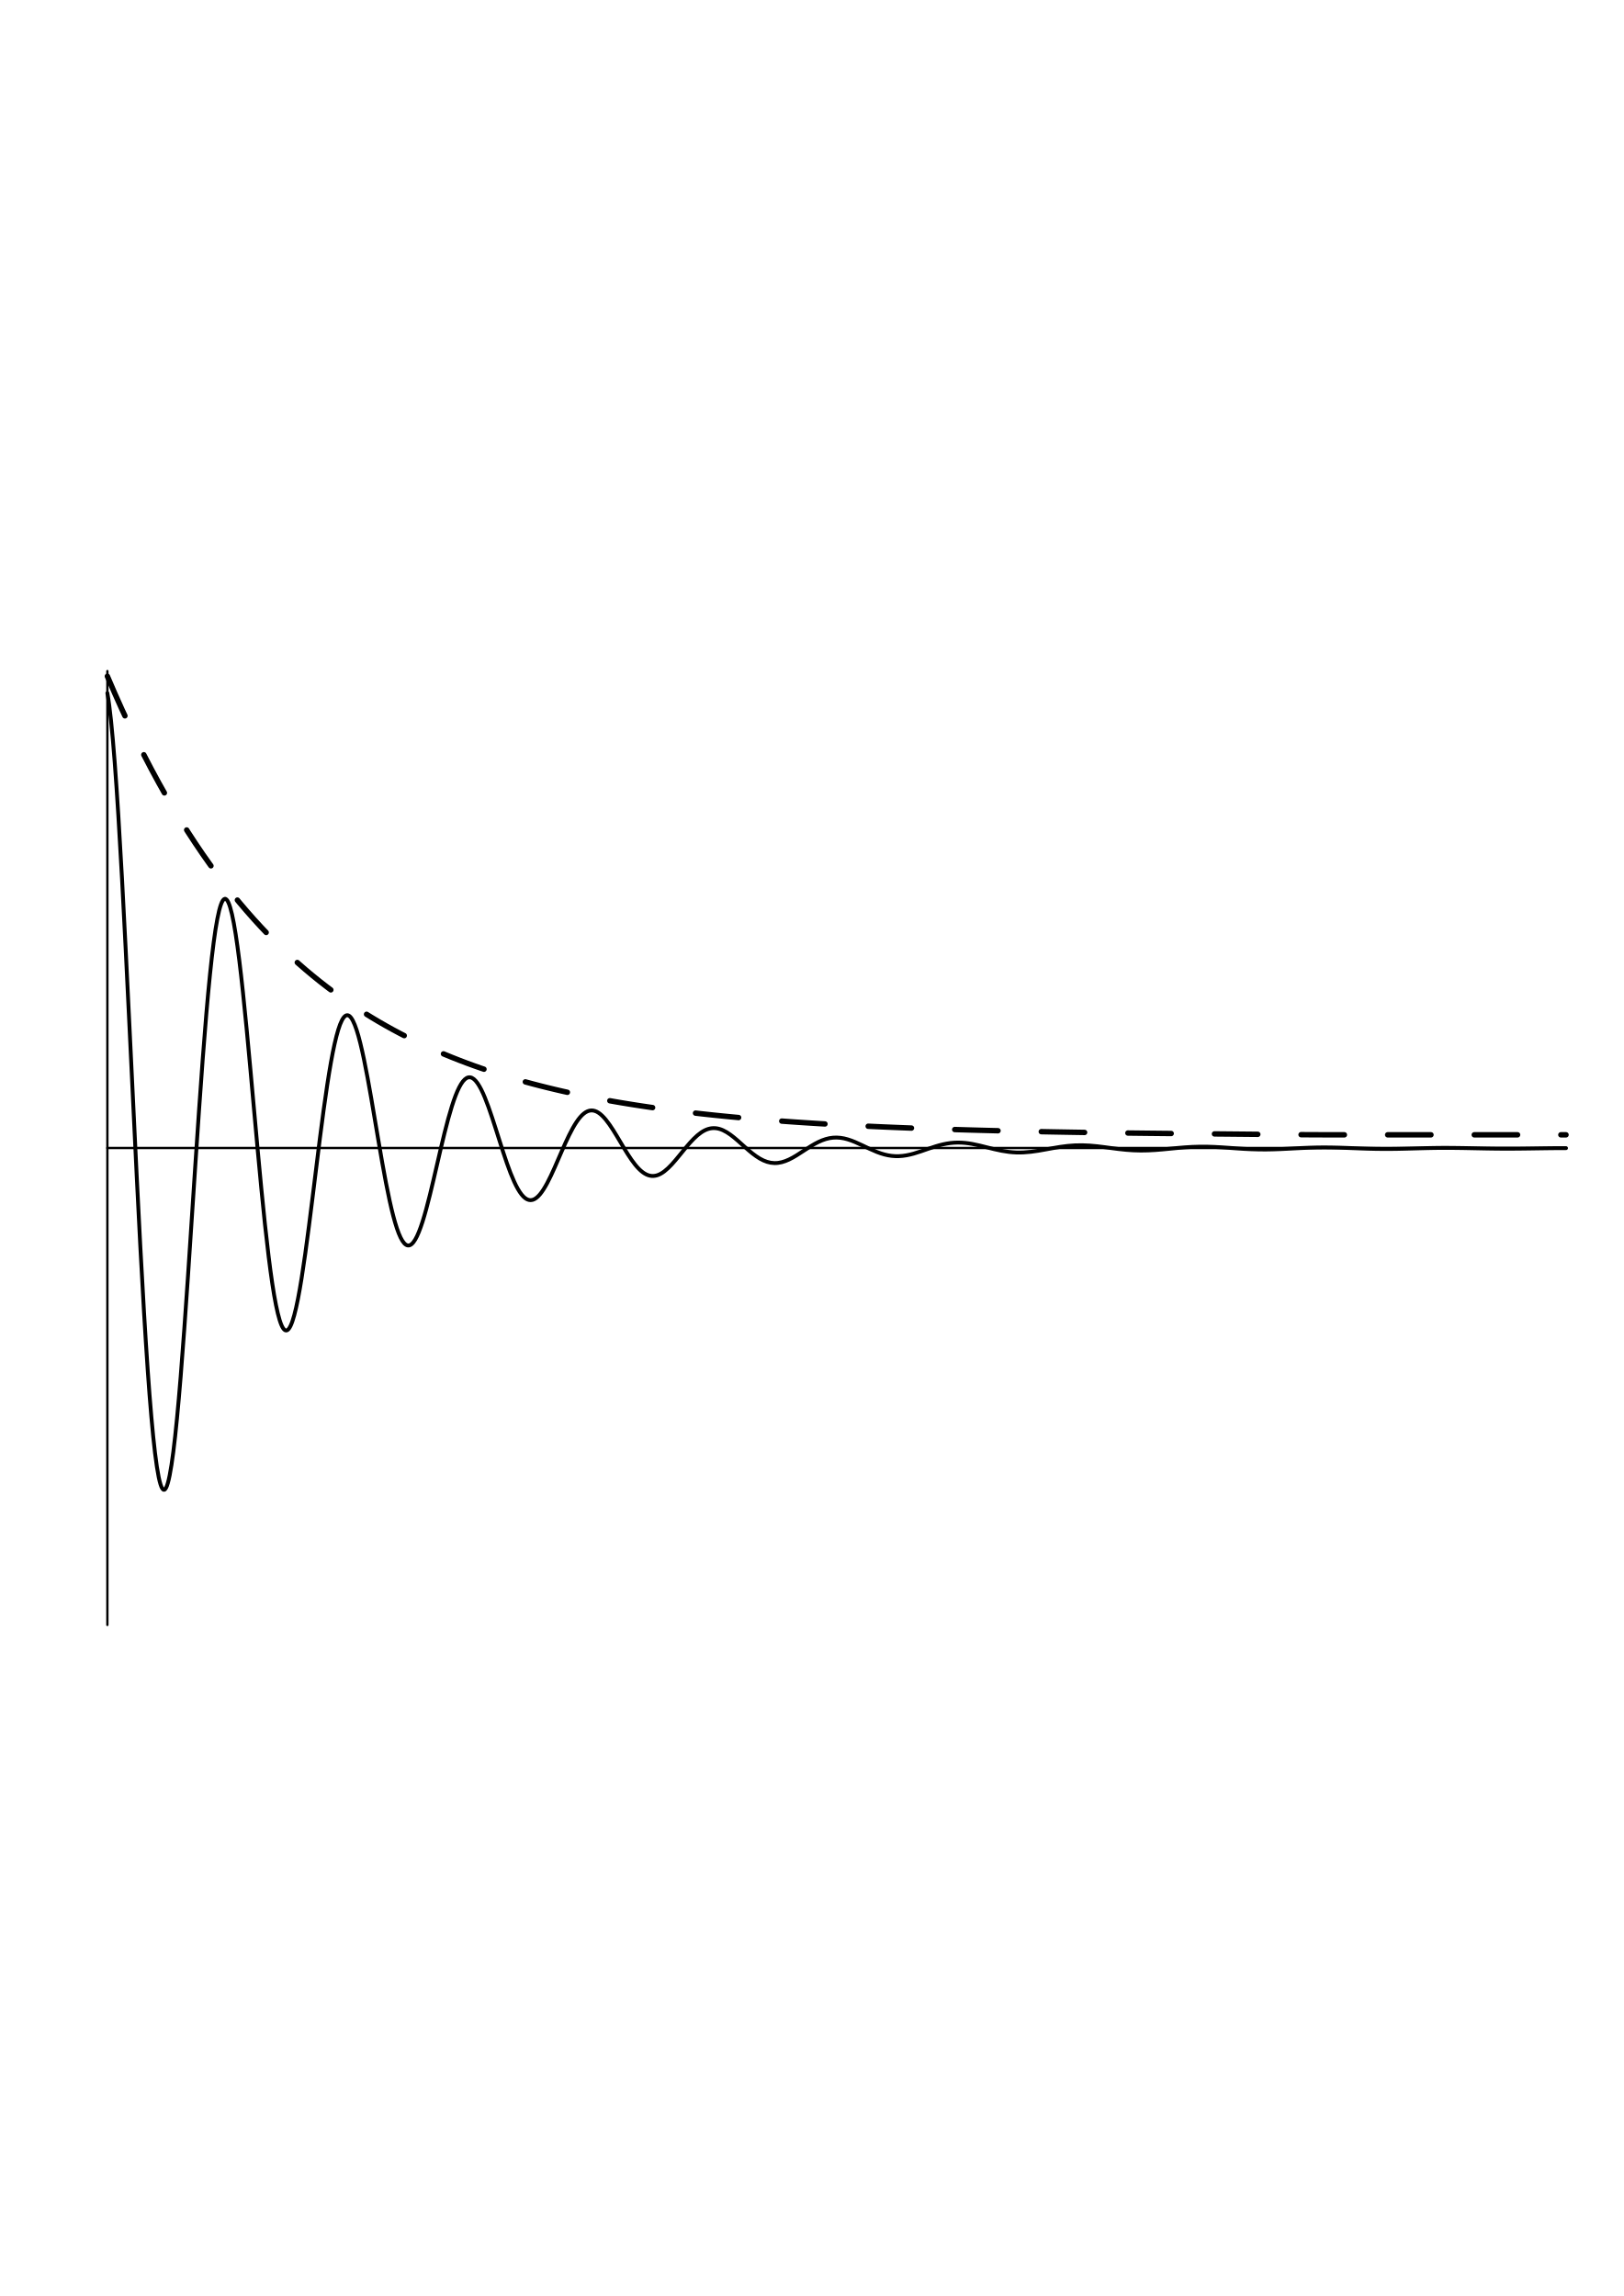
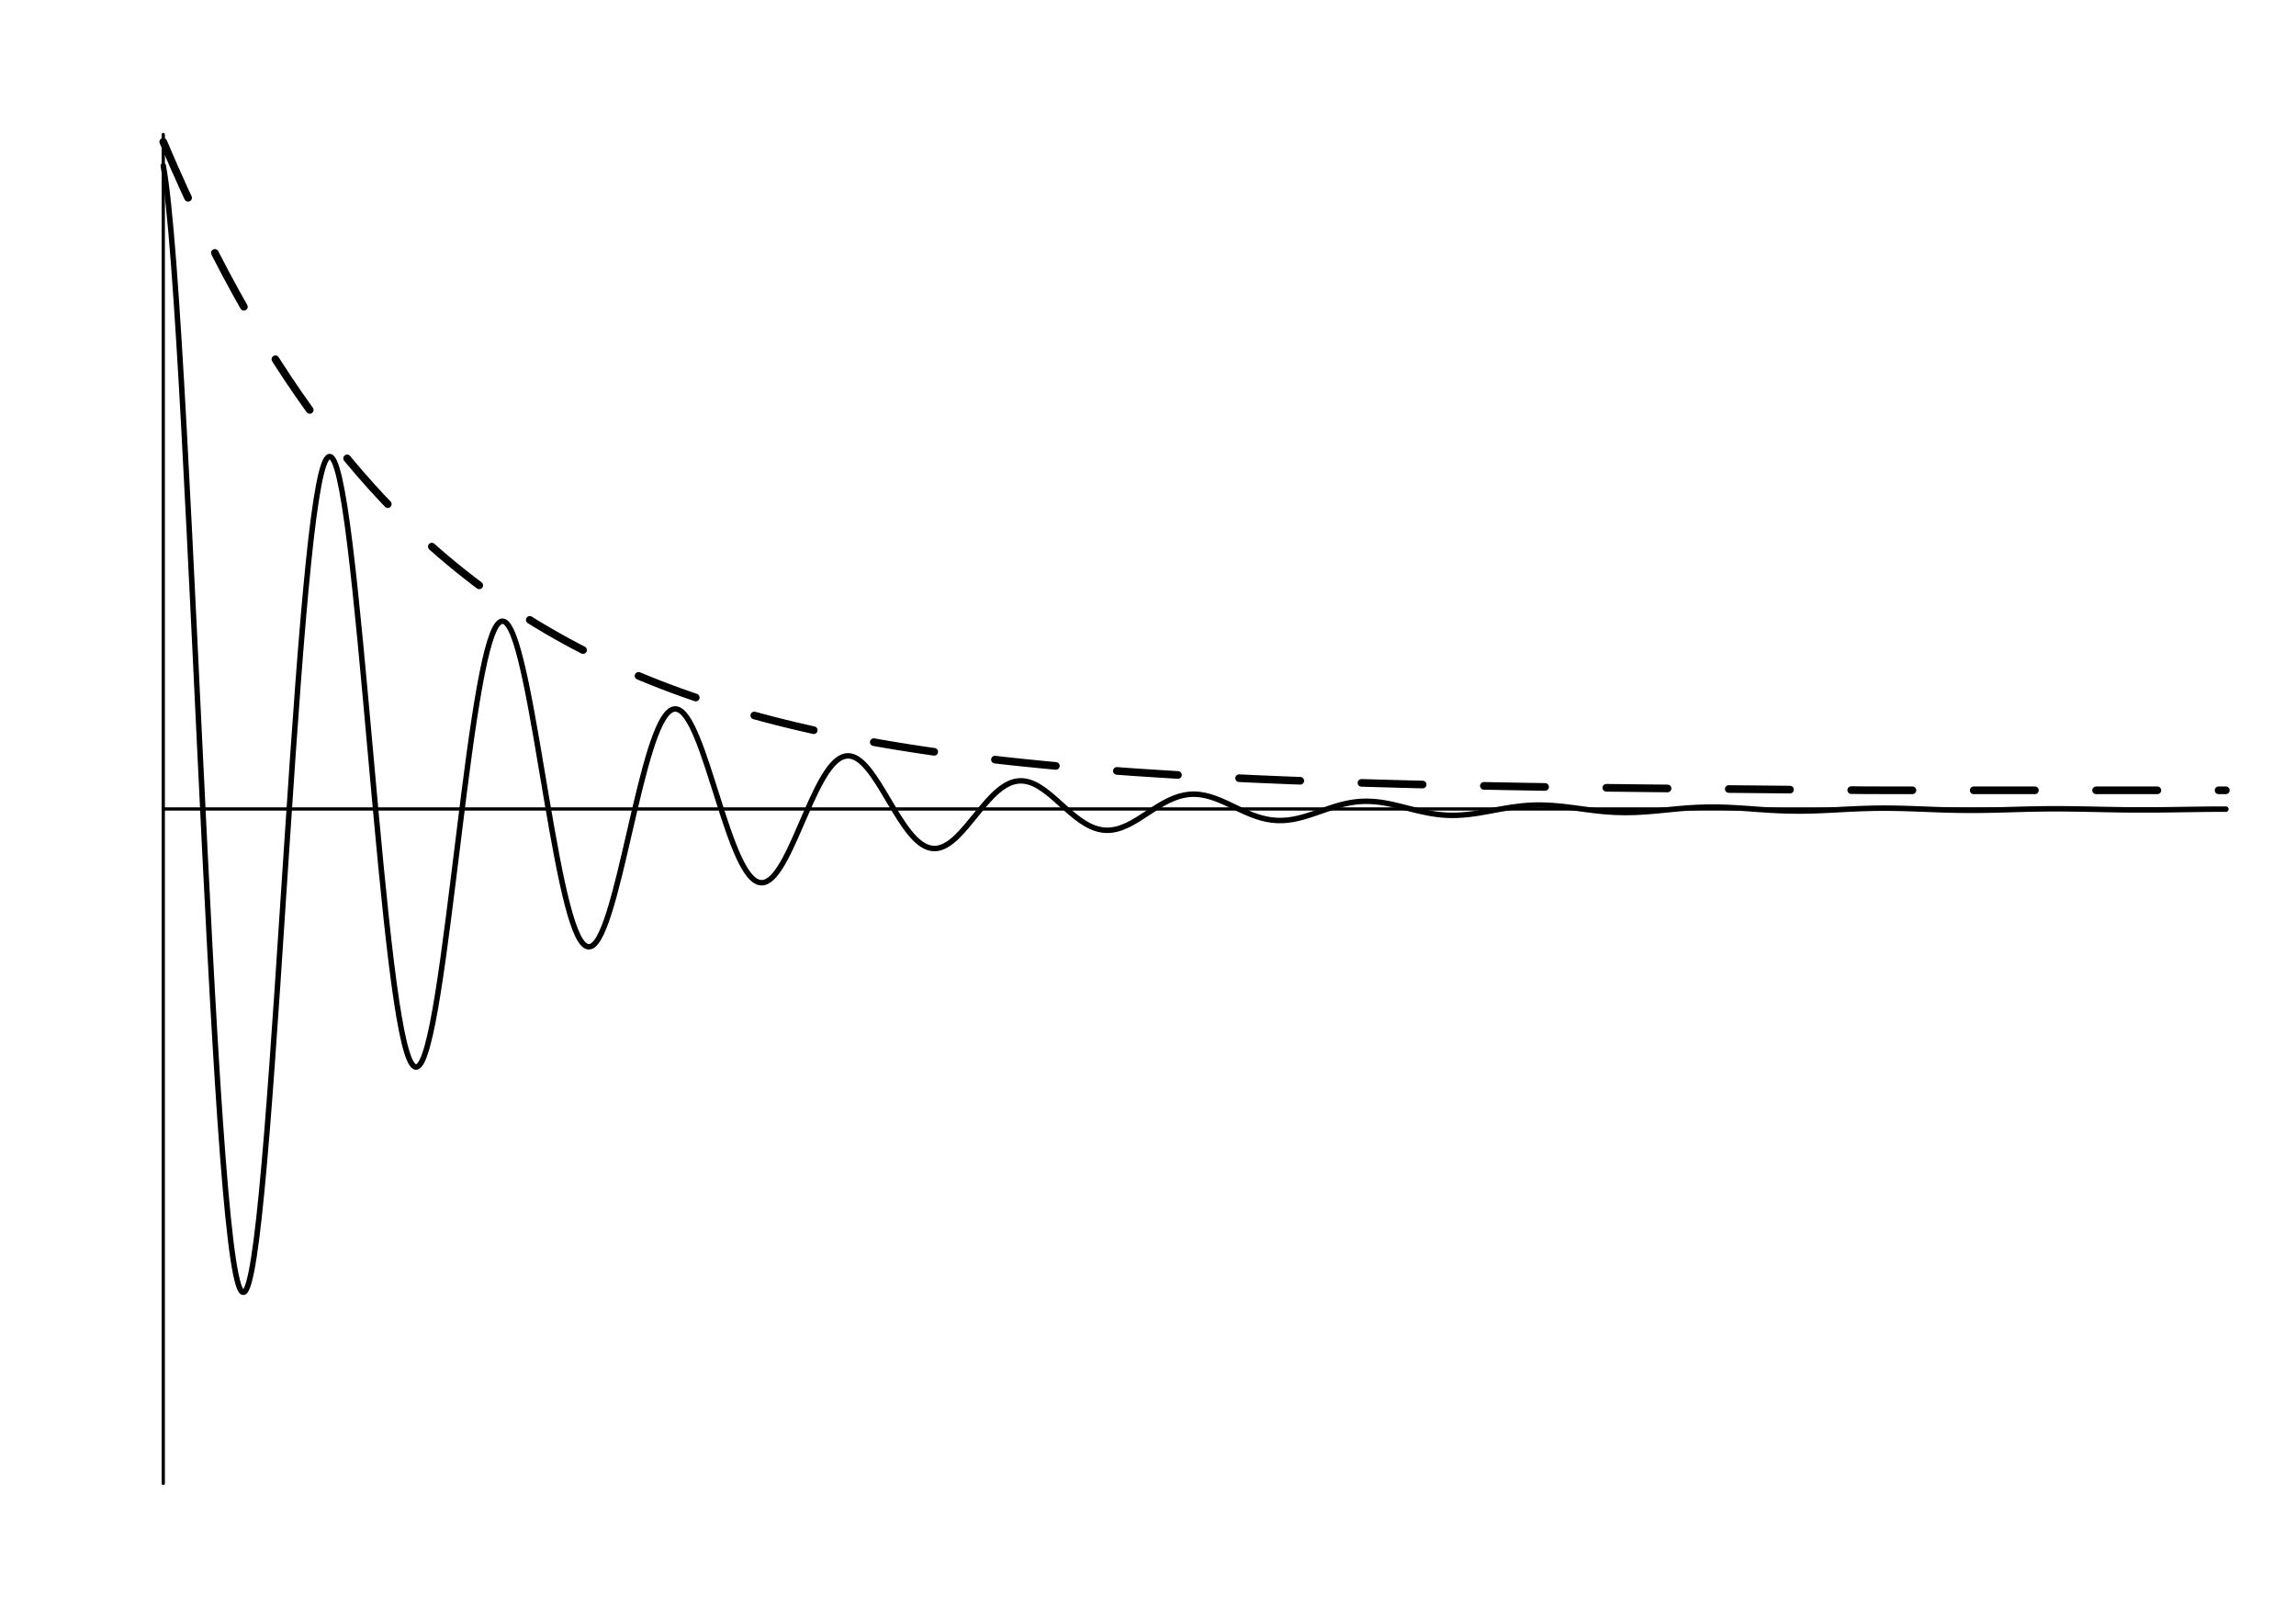
- <svg xmlns="http://www.w3.org/2000/svg" width="210mm" height="297mm" viewBox="0 0 210 297" version="1.1" id="svg7900">
+ <svg xmlns="http://www.w3.org/2000/svg" width="210mm" height="148mm" viewBox="0 0 210 148" version="1.1" id="svg7900">
  <defs id="defs7897" />
  <g id="layer1">
-     <path id="path52563" title="t 1.5*exp(-t)*cos(10*t)" d="m 13.887,89.66 c 0.316,1.729 0.632,4.811 0.948,8.943 0.316,4.132 0.632,9.312 0.948,15.112 0.316,5.799 0.632,12.216 0.948,18.769 0.316,6.553 0.632,13.24 0.948,19.598 0.316,6.358 0.632,12.382 0.948,17.691 0.316,5.309 0.632,9.896 0.948,13.506 0.316,3.611 0.632,6.239 0.948,7.782 0.316,1.543 0.632,1.995 0.948,1.41 0.316,-0.585 0.632,-2.212 0.948,-4.691 0.316,-2.479 0.632,-5.812 0.948,-9.709 0.316,-3.897 0.632,-8.357 0.948,-13.037 0.316,-4.68 0.632,-9.577 0.948,-14.343 0.316,-4.767 0.632,-9.399 0.948,-13.596 0.316,-4.196 0.632,-7.952 0.948,-11.046 0.316,-3.095 0.632,-5.523 0.948,-7.174 0.316,-1.65 0.632,-2.517 0.948,-2.603 0.316,-0.086 0.632,0.614 0.948,1.992 0.316,1.378 0.632,3.435 0.948,5.981 0.316,2.546 0.632,5.581 0.948,8.864 0.316,3.282 0.632,6.81 0.948,10.327 0.316,3.517 0.632,7.02 0.948,10.274 0.316,3.254 0.632,6.255 0.948,8.821 0.316,2.566 0.632,4.693 0.948,6.27 0.316,1.578 0.632,2.603 0.948,3.048 0.316,0.446 0.632,0.309 0.948,-0.356 0.316,-0.665 0.632,-1.861 0.948,-3.465 0.316,-1.604 0.632,-3.618 0.948,-5.875 0.316,-2.256 0.632,-4.754 0.948,-7.307 0.316,-2.553 0.632,-5.159 0.948,-7.638 0.316,-2.479 0.632,-4.83 0.948,-6.902 0.316,-2.072 0.632,-3.865 0.948,-5.277 0.316,-1.412 0.632,-2.442 0.948,-3.049 0.316,-0.607 0.632,-0.789 0.948,-0.567 0.316,0.222 0.632,0.851 0.948,1.812 0.316,0.961 0.632,2.256 0.948,3.772 0.316,1.515 0.632,3.251 0.948,5.073 0.316,1.822 0.632,3.73 0.948,5.588 0.316,1.858 0.632,3.665 0.948,5.302 0.316,1.638 0.632,3.104 0.948,4.314 0.316,1.209 0.632,2.16 0.948,2.807 0.316,0.647 0.632,0.99 0.948,1.027 0.316,0.037 0.632,-0.231 0.948,-0.764 0.316,-0.533 0.632,-1.331 0.948,-2.321 0.316,-0.989 0.632,-2.17 0.948,-3.448 0.316,-1.277 0.632,-2.652 0.948,-4.022 0.316,-1.37 0.632,-2.736 0.948,-4.005 0.316,-1.269 0.632,-2.441 0.948,-3.443 0.316,-1.002 0.632,-1.834 0.948,-2.451 0.316,-0.618 0.632,-1.02 0.948,-1.197 0.316,-0.177 0.632,-0.127 0.948,0.13 0.316,0.256 0.632,0.719 0.948,1.342 0.316,0.623 0.632,1.406 0.948,2.284 0.316,0.878 0.632,1.85 0.948,2.845 0.316,0.994 0.632,2.01 0.948,2.977 0.316,0.967 0.632,1.884 0.948,2.693 0.316,0.809 0.632,1.509 0.948,2.062 0.316,0.552 0.632,0.956 0.948,1.195 0.316,0.239 0.632,0.312 0.948,0.228 0.316,-0.085 0.632,-0.327 0.948,-0.7 0.316,-0.373 0.632,-0.876 0.948,-1.465 0.316,-0.589 0.632,-1.265 0.948,-1.974 0.316,-0.71 0.632,-1.453 0.948,-2.177 0.316,-0.724 0.632,-1.429 0.948,-2.068 0.316,-0.639 0.632,-1.212 0.948,-1.684 0.316,-0.473 0.632,-0.845 0.948,-1.098 0.316,-0.254 0.632,-0.389 0.948,-0.405 0.316,-0.016 0.632,0.086 0.948,0.293 0.316,0.206 0.632,0.516 0.948,0.901 0.316,0.384 0.632,0.844 0.948,1.341 0.316,0.497 0.632,1.032 0.948,1.566 0.316,0.534 0.632,1.066 0.948,1.562 0.316,0.495 0.632,0.952 0.948,1.344 0.316,0.391 0.632,0.717 0.948,0.958 0.316,0.242 0.632,0.4 0.948,0.47 0.316,0.07 0.632,0.052 0.948,-0.046 0.316,-0.099 0.632,-0.278 0.948,-0.52 0.316,-0.242 0.632,-0.546 0.948,-0.888 0.316,-0.341 0.632,-0.72 0.948,-1.108 0.316,-0.387 0.632,-0.783 0.948,-1.16 0.316,-0.377 0.632,-0.735 0.948,-1.051 0.316,-0.316 0.632,-0.589 0.948,-0.805 0.316,-0.216 0.632,-0.374 0.948,-0.468 0.316,-0.094 0.632,-0.123 0.948,-0.091 0.316,0.032 0.632,0.126 0.948,0.27 0.316,0.144 0.632,0.34 0.948,0.569 0.316,0.229 0.632,0.492 0.948,0.768 0.316,0.276 0.632,0.566 0.948,0.848 0.316,0.282 0.632,0.557 0.948,0.807 0.316,0.249 0.632,0.473 0.948,0.658 0.316,0.185 0.632,0.33 0.948,0.43 0.316,0.1 0.632,0.153 0.948,0.16 0.316,0.009 0.632,-0.033 0.948,-0.112 0.316,-0.08 0.632,-0.2 0.948,-0.349 0.316,-0.149 0.632,-0.328 0.948,-0.522 0.316,-0.194 0.632,-0.402 0.948,-0.61 0.316,-0.208 0.632,-0.416 0.948,-0.609 0.316,-0.193 0.632,-0.372 0.948,-0.524 0.316,-0.153 0.632,-0.28 0.948,-0.375 0.316,-0.095 0.632,-0.157 0.948,-0.185 0.316,-0.028 0.632,-0.021 0.948,0.017 0.316,0.038 0.632,0.107 0.948,0.201 0.316,0.094 0.632,0.212 0.948,0.345 0.316,0.133 0.632,0.28 0.948,0.431 0.316,0.151 0.632,0.305 0.948,0.452 0.316,0.147 0.632,0.286 0.948,0.41 0.316,0.123 0.632,0.23 0.948,0.315 0.316,0.085 0.632,0.146 0.948,0.183 0.316,0.037 0.632,0.049 0.948,0.036 0.316,-0.012 0.632,-0.048 0.948,-0.104 0.316,-0.056 0.632,-0.132 0.948,-0.221 0.316,-0.089 0.632,-0.191 0.948,-0.299 0.316,-0.108 0.632,-0.22 0.948,-0.33 0.316,-0.11 0.632,-0.217 0.948,-0.315 0.316,-0.097 0.632,-0.185 0.948,-0.257 0.316,-0.073 0.632,-0.129 0.948,-0.168 0.316,-0.039 0.632,-0.06 0.948,-0.063 0.316,0 0.632,0.012 0.948,0.043 0.316,0.031 0.632,0.077 0.948,0.136 0.316,0.058 0.632,0.128 0.948,0.203 0.316,0.075 0.632,0.157 0.948,0.238 0.316,0.081 0.632,0.162 0.948,0.237 0.316,0.075 0.632,0.145 0.948,0.205 0.316,0.06 0.632,0.109 0.948,0.147 0.316,0.037 0.632,0.061 0.948,0.073 0.316,0.011 0.632,0.009 0.948,-0.009 0.316,-0.015 0.632,-0.042 0.948,-0.078 0.316,-0.036 0.632,-0.083 0.948,-0.134 0.316,-0.052 0.632,-0.109 0.948,-0.168 0.316,-0.059 0.632,-0.119 0.948,-0.176 0.316,-0.058 0.632,-0.112 0.948,-0.16 0.316,-0.048 0.632,-0.09 0.948,-0.123 0.316,-0.033 0.632,-0.058 0.948,-0.072 0.316,-0.015 0.632,-0.019 0.948,-0.015 0.316,0.009 0.632,0.019 0.948,0.04 0.316,0.021 0.632,0.051 0.948,0.086 0.316,0.034 0.632,0.074 0.948,0.116 0.316,0.042 0.632,0.086 0.948,0.129 0.316,0.043 0.632,0.085 0.948,0.123 0.316,0.038 0.632,0.072 0.948,0.1 0.316,0.028 0.632,0.05 0.948,0.066 0.316,0.015 0.632,0.023 0.948,0.025 0.316,0 0.632,-0.009 0.948,-0.017 0.316,-0.012 0.632,-0.03 0.948,-0.052 0.316,-0.022 0.632,-0.049 0.948,-0.079 0.316,-0.03 0.632,-0.06 0.948,-0.093 0.316,-0.032 0.632,-0.063 0.948,-0.092 0.316,-0.03 0.632,-0.057 0.948,-0.08 0.316,-0.023 0.632,-0.043 0.948,-0.058 0.316,-0.015 0.632,-0.024 0.948,-0.029 0.316,-0.009 0.632,0 0.948,0 0.316,0.009 0.632,0.016 0.948,0.031 0.316,0.014 0.632,0.032 0.948,0.052 0.316,0.021 0.632,0.043 0.948,0.065 0.316,0.023 0.632,0.046 0.948,0.069 0.316,0.022 0.632,0.044 0.948,0.062 0.316,0.019 0.632,0.035 0.948,0.048 0.316,0.013 0.632,0.022 0.948,0.028 0.316,0.009 0.632,0.009 0.948,0.009 0.316,0 0.632,-0.009 0.948,-0.016 0.316,-0.009 0.632,-0.019 0.948,-0.034 0.316,-0.013 0.632,-0.029 0.948,-0.046 0.316,-0.016 0.632,-0.034 0.948,-0.05 0.316,-0.017 0.632,-0.033 0.948,-0.047 0.316,-0.015 0.632,-0.028 0.948,-0.039 0.316,-0.011 0.632,-0.019 0.948,-0.026 0.316,-0.009 0.632,-0.009 0.948,-0.01 0.316,0 0.632,0 0.948,0.009 0.316,0.009 0.632,0.011 0.948,0.021 0.316,0.009 0.632,0.019 0.948,0.031 0.316,0.011 0.632,0.023 0.948,0.036 0.316,0.012 0.632,0.024 0.948,0.036 0.316,0.011 0.632,0.022 0.948,0.032 0.316,0.009 0.632,0.017 0.948,0.022 0.316,0.009 0.632,0.009 0.948,0.011 0.316,0 0.632,0 0.948,0 0.316,0 0.632,-0.009 0.948,-0.012 0.316,-0.009 0.632,-0.013 0.948,-0.021 0.316,-0.009 0.632,-0.017 0.948,-0.025 0.316,-0.009 0.632,-0.018 0.948,-0.027 0.316,-0.009 0.632,-0.017 0.948,-0.024 0.316,-0.009 0.632,-0.013 0.948,-0.019 0.316,0 0.632,-0.009 0.948,-0.011 0.316,0 0.632,0 0.948,0 0.316,0 0.632,0 0.948,0.009 0.316,0 0.632,0.009 0.948,0.013 0.316,0.009 0.632,0.011 0.948,0.018 0.316,0.009 0.632,0.013 0.948,0.019 0.316,0.009 0.632,0.013 0.948,0.019 0.316,0.009 0.632,0.011 0.948,0.015 0.316,0 0.632,0.009 0.948,0.01 0.316,0 0.632,0 0.948,0 0.316,1.9e-4 0.632,0 0.948,0 0.316,0 0.632,-0.009 0.948,-0.009 0.316,0 0.632,-0.009 0.948,-0.012 0.316,-0.009 0.632,-0.009 0.948,-0.014 0.316,0 0.632,-0.009 0.948,-0.014 0.316,-0.009 0.632,-0.009 0.948,-0.012 0.316,0 0.632,-0.009 0.948,-0.009 0.316,0 0.632,0 0.948,0" style="fill:none;fill-opacity:1;fill-rule:evenodd;stroke:#000000;stroke-width:0.5;stroke-linecap:round;stroke-linejoin:round;stroke-miterlimit:4;stroke-dasharray:none;stroke-dashoffset:0;stroke-opacity:1;paint-order:normal" />
-     <path id="path53083" title="t 1.5*exp(-t)" d="m 13.887,87.477 c 0.316,0.746 0.632,1.478 0.948,2.197 0.316,0.719 0.632,1.424 0.948,2.116 0.316,0.692 0.632,1.371 0.948,2.037 0.316,0.666 0.632,1.32 0.948,1.962 0.316,0.642 0.632,1.271 0.948,1.889 0.316,0.618 0.632,1.224 0.948,1.82 0.316,0.595 0.632,1.179 0.948,1.752 0.316,0.573 0.632,1.135 0.948,1.687 0.316,0.552 0.632,1.094 0.948,1.625 0.316,0.532 0.632,1.053 0.948,1.565 0.316,0.512 0.632,1.014 0.948,1.507 0.316,0.493 0.632,0.977 0.948,1.451 0.316,0.475 0.632,0.941 0.948,1.398 0.316,0.457 0.632,0.906 0.948,1.346 0.316,0.44 0.632,0.872 0.948,1.296 0.316,0.424 0.632,0.84 0.948,1.248 0.316,0.408 0.632,0.809 0.948,1.202 0.316,0.393 0.632,0.779 0.948,1.158 0.316,0.379 0.632,0.75 0.948,1.115 0.316,0.365 0.632,0.722 0.948,1.074 0.316,0.351 0.632,0.696 0.948,1.034 0.316,0.338 0.632,0.67 0.948,0.996 0.316,0.326 0.632,0.645 0.948,0.959 0.316,0.314 0.632,0.621 0.948,0.923 0.316,0.302 0.632,0.598 0.948,0.889 0.316,0.291 0.632,0.576 0.948,0.856 0.316,0.28 0.632,0.555 0.948,0.825 0.316,0.27 0.632,0.534 0.948,0.794 0.316,0.26 0.632,0.515 0.948,0.765 0.316,0.25 0.632,0.496 0.948,0.736 0.316,0.241 0.632,0.477 0.948,0.709 0.316,0.232 0.632,0.46 0.948,0.683 0.316,0.224 0.632,0.443 0.948,0.658 0.316,0.215 0.632,0.426 0.948,0.633 0.316,0.207 0.632,0.41 0.948,0.61 0.316,0.199 0.632,0.395 0.948,0.587 0.316,0.192 0.632,0.381 0.948,0.566 0.316,0.185 0.632,0.367 0.948,0.545 0.316,0.178 0.632,0.353 0.948,0.525 0.316,0.172 0.632,0.34 0.948,0.505 0.316,0.165 0.632,0.327 0.948,0.487 0.316,0.159 0.632,0.315 0.948,0.468 0.316,0.153 0.632,0.304 0.948,0.451 0.316,0.148 0.632,0.292 0.948,0.435 0.316,0.142 0.632,0.282 0.948,0.418 0.316,0.137 0.632,0.271 0.948,0.403 0.316,0.132 0.632,0.261 0.948,0.388 0.316,0.127 0.632,0.251 0.948,0.374 0.316,0.122 0.632,0.242 0.948,0.36 0.316,0.118 0.632,0.233 0.948,0.347 0.316,0.113 0.632,0.225 0.948,0.334 0.316,0.109 0.632,0.216 0.948,0.321 0.316,0.105 0.632,0.208 0.948,0.309 0.316,0.101 0.632,0.201 0.948,0.298 0.316,0.097 0.632,0.193 0.948,0.287 0.316,0.094 0.632,0.186 0.948,0.276 0.316,0.09 0.632,0.179 0.948,0.266 0.316,0.087 0.632,0.173 0.948,0.256 0.316,0.084 0.632,0.166 0.948,0.247 0.316,0.081 0.632,0.16 0.948,0.238 0.316,0.078 0.632,0.154 0.948,0.229 0.316,0.074 0.632,0.148 0.948,0.221 0.316,0.072 0.632,0.143 0.948,0.212 0.316,0.07 0.632,0.138 0.948,0.205 0.316,0.067 0.632,0.132 0.948,0.197 0.316,0.064 0.632,0.128 0.948,0.19 0.316,0.062 0.632,0.123 0.948,0.183 0.316,0.059 0.632,0.118 0.948,0.176 0.316,0.058 0.632,0.114 0.948,0.169 0.316,0.056 0.632,0.11 0.948,0.163 0.316,0.053 0.632,0.106 0.948,0.157 0.316,0.051 0.632,0.102 0.948,0.151 0.316,0.049 0.632,0.098 0.948,0.146 0.316,0.048 0.632,0.094 0.948,0.14 0.316,0.046 0.632,0.091 0.948,0.135 0.316,0.045 0.632,0.087 0.948,0.13 0.316,0.043 0.632,0.085 0.948,0.125 0.316,0.041 0.632,0.081 0.948,0.121 0.316,0.039 0.632,0.078 0.948,0.116 0.316,0.038 0.632,0.075 0.948,0.112 0.316,0.036 0.632,0.073 0.948,0.108 0.316,0.035 0.632,0.07 0.948,0.104 0.316,0.034 0.632,0.067 0.948,0.1 0.316,0.033 0.632,0.065 0.948,0.096 0.316,0.032 0.632,0.062 0.948,0.093 0.316,0.031 0.632,0.06 0.948,0.089 0.316,0.029 0.632,0.058 0.948,0.086 0.316,0.028 0.632,0.056 0.948,0.083 0.316,0.027 0.632,0.054 0.948,0.08 0.316,0.026 0.632,0.052 0.948,0.076 0.316,0.025 0.632,0.049 0.948,0.073 0.316,0.024 0.632,0.048 0.948,0.071 0.316,0.023 0.632,0.046 0.948,0.069 0.316,0.022 0.632,0.045 0.948,0.066 0.316,0.021 0.632,0.043 0.948,0.063 0.316,0.021 0.632,0.041 0.948,0.061 0.316,0.019 0.632,0.04 0.948,0.059 0.316,0.019 0.632,0.038 0.948,0.057 0.316,0.019 0.632,0.036 0.948,0.055 0.316,0.018 0.632,0.035 0.948,0.053 0.316,0.017 0.632,0.034 0.948,0.05 0.316,0.017 0.632,0.033 0.948,0.049 0.316,0.016 0.632,0.032 0.948,0.047 0.316,0.015 0.632,0.031 0.948,0.046 0.316,0.015 0.632,0.029 0.948,0.044 0.316,0.014 0.632,0.028 0.948,0.042 0.316,0.014 0.632,0.027 0.948,0.04 0.316,0.013 0.632,0.026 0.948,0.039 0.316,0.013 0.632,0.025 0.948,0.037 0.316,0.012 0.632,0.024 0.948,0.036 0.316,0.012 0.632,0.023 0.948,0.034 0.316,0.011 0.632,0.022 0.948,0.034 0.316,0.011 0.632,0.021 0.948,0.033 0.316,0.01 0.632,0.021 0.948,0.031 0.316,0.01 0.632,0.021 0.948,0.03 0.316,0.01 0.632,0.019 0.948,0.029 0.316,0.009 0.632,0.019 0.948,0.028 0.316,0.009 0.632,0.018 0.948,0.027 0.316,0.009 0.632,0.018 0.948,0.026 0.316,0.009 0.632,0.017 0.948,0.025 0.316,0.009 0.632,0.016 0.948,0.024 0.316,0.009 0.632,0.016 0.948,0.023 0.316,0.009 0.632,0.015 0.948,0.022 0.316,0.009 0.632,0.014 0.948,0.021 0.316,0.009 0.632,0.014 0.948,0.021 0.316,0.009 0.632,0.013 0.948,0.019 0.316,0.009 0.632,0.013 0.948,0.019 0.316,0.009 0.632,0.012 0.948,0.019 0.316,0.009 0.632,0.012 0.948,0.018 0.316,0.009 0.632,0.011 0.948,0.017 0.316,0.009 0.632,0.011 0.948,0.017 0.316,0.009 0.632,0.01 0.948,0.016 0.316,0.009 0.632,0.01 0.948,0.015 0.316,0 0.632,0.01 0.948,0.015 0.316,0.009 0.632,0.009 0.948,0.014 0.316,0 0.632,0.009 0.948,0.013 0.316,0 0.632,0.009 0.948,0.013 0.316,0.009 0.632,0.009 0.948,0.013 0.316,0 0.632,0.009 0.948,0.012 0.316,0 0.632,0.009 0.948,0.011 0.316,0 0.632,0.009 0.948,0.011 0.316,0 0.632,0.009 0.948,0.011 0.316,0 0.632,0.009 0.948,0.01 0.316,0 0.632,0.009 0.948,0.01 0.316,0 0.632,0.009 0.948,0.009 0.316,0 0.632,0.009 0.948,0.009 0.316,0 0.632,0.009 0.948,0.009 0.316,0 0.632,0.009 0.948,0.009 0.316,0 0.632,0.009 0.948,0.009 0.316,0 0.632,0.009 0.948,0.009 0.316,0 0.632,0.009 0.948,0.009 0.316,0 0.632,0 0.948,0.009 0.316,0 0.632,0 0.948,0.009 0.316,0 0.632,0 0.948,0.009 0.316,0 0.632,0.009 0.948,0.009 0.316,0 0.632,0.009 0.948,0.009 0.316,0 0.632,0 0.948,0.009 0.316,0 0.632,0 0.948,0.009 0.316,0 0.632,0 0.948,0.009 0.316,0 0.632,0 0.948,0.009 0.316,0 0.632,0 0.948,0.009 0.316,0 0.632,0 0.948,0.009 0.316,0 0.632,0 0.948,0 0.316,0 0.632,0 0.948,0.009 0.316,0 0.632,0 0.948,0 0.316,0 0.632,0 0.948,0.009 0.316,0 0.632,0 0.948,0 0.316,0 0.632,0 0.948,0 0.316,0 0.632,0 0.948,0 0.316,0 0.632,0 0.948,0 0.316,0 0.632,0 0.948,0 0.316,0 0.632,0 0.948,0 0.316,0 0.632,0 0.948,0 0.316,0 0.632,0 0.948,0 0.316,0 0.632,0 0.948,0 0.316,0 0.632,0 0.948,0 0.316,0 0.632,0 0.948,0 0.316,0 0.632,0 0.948,0 0.316,0 0.632,0 0.948,0 0.316,0 0.632,0 0.948,0 0.316,0 0.632,0 0.948,0 0.316,0 0.632,0 0.948,0 0.316,0 0.632,0 0.948,0 0.316,0 0.632,0 0.948,0 0.316,0 0.632,0 0.948,0 0.316,0 0.632,0 0.948,0 0.316,0 0.632,0 0.948,0 0.316,0 0.632,0 0.948,0 0.316,0 0.632,0 0.948,0 0.316,0 0.632,0 0.948,0 0.316,0 0.632,0 0.948,0 0.316,0 0.632,0 0.948,0 0.316,0 0.632,0 0.948,0 0.316,0 0.632,0 0.948,0 0.316,0 0.632,0 0.948,0 0.316,0 0.632,0 0.948,0 0.316,0 0.632,0 0.948,0 0.316,0 0.632,0 0.948,0 0.316,0 0.632,0 0.948,0" style="fill:none;fill-opacity:1;fill-rule:evenodd;stroke:#000000;stroke-width:0.7;stroke-linecap:round;stroke-linejoin:round;stroke-miterlimit:4;stroke-dasharray:5.6, 5.6;stroke-dashoffset:0;stroke-opacity:1;paint-order:normal" />
-     <path style="fill:none;stroke:#000000;stroke-width:0.3;stroke-linecap:round;stroke-linejoin:round;stroke-miterlimit:4;stroke-dasharray:none;stroke-opacity:1" d="M 13.883,148.5 H 202.506" id="path53094" />
-     <path id="path53096" d="M 13.887,86.807 V 210.193" style="fill:none;stroke:#000000;stroke-width:0.3;stroke-linecap:round;stroke-linejoin:round;stroke-miterlimit:4;stroke-dasharray:none;stroke-opacity:1" />
-     <flowRoot xml:space="preserve" id="flowRoot2769-7-2" style="font-style:normal;font-variant:normal;font-weight:normal;font-stretch:normal;font-size:26.667px;line-height:1.25;font-family:'Math Symbols';-inkscape-font-specification:'Math Symbols';letter-spacing:0px;word-spacing:0px;fill:#000000;fill-opacity:1;stroke:none" transform="matrix(0.2645833,0,0,0.2645833,-37.65218,4.13121)">
+     <path id="path52563" title="t 1.5*exp(-t)*cos(10*t)" d="m 14.933,15.16 c 0.316,1.729 0.632,4.811 0.948,8.943 0.316,4.132 0.632,9.312 0.948,15.112 0.316,5.799 0.632,12.216 0.948,18.769 0.316,6.553 0.632,13.24 0.948,19.598 0.316,6.358 0.632,12.382 0.948,17.691 0.316,5.309 0.632,9.896 0.948,13.506 0.316,3.611 0.632,6.239 0.948,7.782 0.316,1.543 0.632,1.995 0.948,1.41 0.316,-0.585 0.632,-2.212 0.948,-4.691 0.316,-2.479 0.632,-5.812 0.948,-9.709 0.316,-3.897 0.632,-8.357 0.948,-13.037 0.316,-4.68 0.632,-9.577 0.948,-14.343 0.316,-4.767 0.632,-9.399 0.948,-13.596 0.316,-4.196 0.632,-7.952 0.948,-11.046 0.316,-3.095 0.632,-5.523 0.948,-7.174 0.316,-1.65 0.632,-2.517 0.948,-2.603 0.316,-0.086 0.632,0.614 0.948,1.992 0.316,1.378 0.632,3.435 0.948,5.981 0.316,2.546 0.632,5.581 0.948,8.864 0.316,3.282 0.632,6.81 0.948,10.327 0.316,3.517 0.632,7.02 0.948,10.274 0.316,3.254 0.632,6.255 0.948,8.821 0.316,2.566 0.632,4.693 0.948,6.27 0.316,1.578 0.632,2.603 0.948,3.048 0.316,0.446 0.632,0.309 0.948,-0.356 0.316,-0.665 0.632,-1.861 0.948,-3.465 0.316,-1.604 0.632,-3.618 0.948,-5.875 0.316,-2.256 0.632,-4.754 0.948,-7.307 0.316,-2.553 0.632,-5.159 0.948,-7.638 0.316,-2.479 0.632,-4.83 0.948,-6.902 0.316,-2.072 0.632,-3.865 0.948,-5.277 0.316,-1.412 0.632,-2.442 0.948,-3.049 0.316,-0.607 0.632,-0.789 0.948,-0.567 0.316,0.222 0.632,0.851 0.948,1.812 0.316,0.961 0.632,2.256 0.948,3.772 0.316,1.515 0.632,3.251 0.948,5.073 0.316,1.822 0.632,3.73 0.948,5.588 0.316,1.858 0.632,3.665 0.948,5.302 0.316,1.638 0.632,3.104 0.948,4.314 0.316,1.209 0.632,2.16 0.948,2.807 0.316,0.647 0.632,0.99 0.948,1.027 0.316,0.037 0.632,-0.231 0.948,-0.764 0.316,-0.533 0.632,-1.331 0.948,-2.321 0.316,-0.989 0.632,-2.17 0.948,-3.448 0.316,-1.277 0.632,-2.652 0.948,-4.022 0.316,-1.37 0.632,-2.736 0.948,-4.005 0.316,-1.269 0.632,-2.441 0.948,-3.443 0.316,-1.002 0.632,-1.834 0.948,-2.451 0.316,-0.618 0.632,-1.02 0.948,-1.197 0.316,-0.177 0.632,-0.127 0.948,0.13 0.316,0.256 0.632,0.719 0.948,1.342 0.316,0.623 0.632,1.406 0.948,2.284 0.316,0.878 0.632,1.85 0.948,2.845 0.316,0.994 0.632,2.01 0.948,2.977 0.316,0.967 0.632,1.884 0.948,2.693 0.316,0.809 0.632,1.509 0.948,2.062 0.316,0.552 0.632,0.956 0.948,1.195 0.316,0.239 0.632,0.312 0.948,0.228 0.316,-0.085 0.632,-0.327 0.948,-0.7 0.316,-0.373 0.632,-0.876 0.948,-1.465 0.316,-0.589 0.632,-1.265 0.948,-1.974 0.316,-0.71 0.632,-1.453 0.948,-2.177 0.316,-0.724 0.632,-1.429 0.948,-2.068 0.316,-0.639 0.632,-1.212 0.948,-1.684 0.316,-0.473 0.632,-0.845 0.948,-1.098 0.316,-0.254 0.632,-0.389 0.948,-0.405 0.316,-0.016 0.632,0.086 0.948,0.293 0.316,0.206 0.632,0.516 0.948,0.901 0.316,0.384 0.632,0.844 0.948,1.341 0.316,0.497 0.632,1.032 0.948,1.566 0.316,0.534 0.632,1.066 0.948,1.562 0.316,0.495 0.632,0.952 0.948,1.344 0.316,0.391 0.632,0.717 0.948,0.958 0.316,0.242 0.632,0.4 0.948,0.47 0.316,0.07 0.632,0.052 0.948,-0.046 0.316,-0.099 0.632,-0.278 0.948,-0.52 0.316,-0.242 0.632,-0.546 0.948,-0.888 0.316,-0.341 0.632,-0.72 0.948,-1.108 0.316,-0.387 0.632,-0.783 0.948,-1.16 0.316,-0.377 0.632,-0.735 0.948,-1.051 0.316,-0.316 0.632,-0.589 0.948,-0.805 0.316,-0.216 0.632,-0.374 0.948,-0.468 0.316,-0.094 0.632,-0.123 0.948,-0.091 0.316,0.032 0.632,0.126 0.948,0.27 0.316,0.144 0.632,0.34 0.948,0.569 0.316,0.229 0.632,0.492 0.948,0.768 0.316,0.276 0.632,0.566 0.948,0.848 0.316,0.282 0.632,0.557 0.948,0.807 0.316,0.249 0.632,0.473 0.948,0.658 0.316,0.185 0.632,0.33 0.948,0.43 0.316,0.1 0.632,0.153 0.948,0.16 0.316,0.009 0.632,-0.033 0.948,-0.112 0.316,-0.08 0.632,-0.2 0.948,-0.349 0.316,-0.149 0.632,-0.328 0.948,-0.522 0.316,-0.194 0.632,-0.402 0.948,-0.61 0.316,-0.208 0.632,-0.416 0.948,-0.609 0.316,-0.193 0.632,-0.372 0.948,-0.524 0.316,-0.153 0.632,-0.28 0.948,-0.375 0.316,-0.095 0.632,-0.157 0.948,-0.185 0.316,-0.028 0.632,-0.021 0.948,0.017 0.316,0.038 0.632,0.107 0.948,0.201 0.316,0.094 0.632,0.212 0.948,0.345 0.316,0.133 0.632,0.28 0.948,0.431 0.316,0.151 0.632,0.305 0.948,0.452 0.316,0.147 0.632,0.286 0.948,0.41 0.316,0.123 0.632,0.23 0.948,0.315 0.316,0.085 0.632,0.146 0.948,0.183 0.316,0.037 0.632,0.049 0.948,0.036 0.316,-0.012 0.632,-0.048 0.948,-0.104 0.316,-0.056 0.632,-0.132 0.948,-0.221 0.316,-0.089 0.632,-0.191 0.948,-0.299 0.316,-0.108 0.632,-0.22 0.948,-0.33 0.316,-0.11 0.632,-0.217 0.948,-0.315 0.316,-0.097 0.632,-0.185 0.948,-0.257 0.316,-0.073 0.632,-0.129 0.948,-0.168 0.316,-0.039 0.632,-0.06 0.948,-0.063 0.316,0 0.632,0.012 0.948,0.043 0.316,0.031 0.632,0.077 0.948,0.136 0.316,0.058 0.632,0.128 0.948,0.203 0.316,0.075 0.632,0.157 0.948,0.238 0.316,0.081 0.632,0.162 0.948,0.237 0.316,0.075 0.632,0.145 0.948,0.205 0.316,0.06 0.632,0.109 0.948,0.147 0.316,0.037 0.632,0.061 0.948,0.073 0.316,0.011 0.632,0.009 0.948,-0.009 0.316,-0.015 0.632,-0.042 0.948,-0.078 0.316,-0.036 0.632,-0.083 0.948,-0.134 0.316,-0.052 0.632,-0.109 0.948,-0.168 0.316,-0.059 0.632,-0.119 0.948,-0.176 0.316,-0.058 0.632,-0.112 0.948,-0.16 0.316,-0.048 0.632,-0.09 0.948,-0.123 0.316,-0.033 0.632,-0.058 0.948,-0.072 0.316,-0.015 0.632,-0.019 0.948,-0.015 0.316,0.009 0.632,0.019 0.948,0.04 0.316,0.021 0.632,0.051 0.948,0.086 0.316,0.034 0.632,0.074 0.948,0.116 0.316,0.042 0.632,0.086 0.948,0.129 0.316,0.043 0.632,0.085 0.948,0.123 0.316,0.038 0.632,0.072 0.948,0.1 0.316,0.028 0.632,0.05 0.948,0.066 0.316,0.015 0.632,0.023 0.948,0.025 0.316,0 0.632,-0.009 0.948,-0.017 0.316,-0.012 0.632,-0.03 0.948,-0.052 0.316,-0.022 0.632,-0.049 0.948,-0.079 0.316,-0.03 0.632,-0.06 0.948,-0.093 0.316,-0.032 0.632,-0.063 0.948,-0.092 0.316,-0.03 0.632,-0.057 0.948,-0.08 0.316,-0.023 0.632,-0.043 0.948,-0.058 0.316,-0.015 0.632,-0.024 0.948,-0.029 0.316,-0.009 0.632,0 0.948,0 0.316,0.009 0.632,0.016 0.948,0.031 0.316,0.014 0.632,0.032 0.948,0.052 0.316,0.021 0.632,0.043 0.948,0.065 0.316,0.023 0.632,0.046 0.948,0.069 0.316,0.022 0.632,0.044 0.948,0.062 0.316,0.019 0.632,0.035 0.948,0.048 0.316,0.013 0.632,0.022 0.948,0.028 0.316,0.009 0.632,0.009 0.948,0.009 0.316,0 0.632,-0.009 0.948,-0.016 0.316,-0.009 0.632,-0.019 0.948,-0.034 0.316,-0.013 0.632,-0.029 0.948,-0.046 0.316,-0.016 0.632,-0.034 0.948,-0.05 0.316,-0.017 0.632,-0.033 0.948,-0.047 0.316,-0.015 0.632,-0.028 0.948,-0.039 0.316,-0.011 0.632,-0.019 0.948,-0.026 0.316,-0.009 0.632,-0.009 0.948,-0.01 0.316,0 0.632,0 0.948,0.009 0.316,0.009 0.632,0.011 0.948,0.021 0.316,0.009 0.632,0.019 0.948,0.031 0.316,0.011 0.632,0.023 0.948,0.036 0.316,0.012 0.632,0.024 0.948,0.036 0.316,0.011 0.632,0.022 0.948,0.032 0.316,0.009 0.632,0.017 0.948,0.022 0.316,0.009 0.632,0.009 0.948,0.011 0.316,0 0.632,0 0.948,0 0.316,0 0.632,-0.009 0.948,-0.012 0.316,-0.009 0.632,-0.013 0.948,-0.021 0.316,-0.009 0.632,-0.017 0.948,-0.025 0.316,-0.009 0.632,-0.018 0.948,-0.027 0.316,-0.009 0.632,-0.017 0.948,-0.024 0.316,-0.009 0.632,-0.013 0.948,-0.019 0.316,0 0.632,-0.009 0.948,-0.011 0.316,0 0.632,0 0.948,0 0.316,0 0.632,0 0.948,0.009 0.316,0 0.632,0.009 0.948,0.013 0.316,0.009 0.632,0.011 0.948,0.018 0.316,0.009 0.632,0.013 0.948,0.019 0.316,0.009 0.632,0.013 0.948,0.019 0.316,0.009 0.632,0.011 0.948,0.015 0.316,0 0.632,0.009 0.948,0.01 0.316,0 0.632,0 0.948,0 0.316,1.9e-4 0.632,0 0.948,0 0.316,0 0.632,-0.009 0.948,-0.009 0.316,0 0.632,-0.009 0.948,-0.012 0.316,-0.009 0.632,-0.009 0.948,-0.014 0.316,0 0.632,-0.009 0.948,-0.014 0.316,-0.009 0.632,-0.009 0.948,-0.012 0.316,0 0.632,-0.009 0.948,-0.009 0.316,0 0.632,0 0.948,0" style="fill:none;fill-opacity:1;fill-rule:evenodd;stroke:#000000;stroke-width:0.5;stroke-linecap:round;stroke-linejoin:round;stroke-miterlimit:4;stroke-dasharray:none;stroke-dashoffset:0;stroke-opacity:1;paint-order:normal" />
+     <path id="path53083" title="t 1.5*exp(-t)" d="m 14.933,12.977 c 0.316,0.746 0.632,1.478 0.948,2.197 0.316,0.719 0.632,1.424 0.948,2.116 0.316,0.692 0.632,1.371 0.948,2.037 0.316,0.666 0.632,1.32 0.948,1.962 0.316,0.642 0.632,1.271 0.948,1.889 0.316,0.618 0.632,1.224 0.948,1.82 0.316,0.595 0.632,1.179 0.948,1.752 0.316,0.573 0.632,1.135 0.948,1.687 0.316,0.552 0.632,1.094 0.948,1.625 0.316,0.532 0.632,1.053 0.948,1.565 0.316,0.512 0.632,1.014 0.948,1.507 0.316,0.493 0.632,0.977 0.948,1.451 0.316,0.475 0.632,0.941 0.948,1.398 0.316,0.457 0.632,0.906 0.948,1.346 0.316,0.44 0.632,0.872 0.948,1.296 0.316,0.424 0.632,0.84 0.948,1.248 0.316,0.408 0.632,0.809 0.948,1.202 0.316,0.393 0.632,0.779 0.948,1.158 0.316,0.379 0.632,0.75 0.948,1.115 0.316,0.365 0.632,0.722 0.948,1.074 0.316,0.351 0.632,0.696 0.948,1.034 0.316,0.338 0.632,0.67 0.948,0.996 0.316,0.326 0.632,0.645 0.948,0.959 0.316,0.314 0.632,0.621 0.948,0.923 0.316,0.302 0.632,0.598 0.948,0.889 0.316,0.291 0.632,0.576 0.948,0.856 0.316,0.28 0.632,0.555 0.948,0.825 0.316,0.27 0.632,0.534 0.948,0.794 0.316,0.26 0.632,0.515 0.948,0.765 0.316,0.25 0.632,0.496 0.948,0.736 0.316,0.241 0.632,0.477 0.948,0.709 0.316,0.232 0.632,0.46 0.948,0.683 0.316,0.224 0.632,0.443 0.948,0.658 0.316,0.215 0.632,0.426 0.948,0.633 0.316,0.207 0.632,0.41 0.948,0.61 0.316,0.199 0.632,0.395 0.948,0.587 0.316,0.192 0.632,0.381 0.948,0.566 0.316,0.185 0.632,0.367 0.948,0.545 0.316,0.178 0.632,0.353 0.948,0.525 0.316,0.172 0.632,0.34 0.948,0.505 0.316,0.165 0.632,0.327 0.948,0.487 0.316,0.159 0.632,0.315 0.948,0.468 0.316,0.153 0.632,0.304 0.948,0.451 0.316,0.148 0.632,0.292 0.948,0.435 0.316,0.142 0.632,0.282 0.948,0.418 0.316,0.137 0.632,0.271 0.948,0.403 0.316,0.132 0.632,0.261 0.948,0.388 0.316,0.127 0.632,0.251 0.948,0.374 0.316,0.122 0.632,0.242 0.948,0.36 0.316,0.118 0.632,0.233 0.948,0.347 0.316,0.113 0.632,0.225 0.948,0.334 0.316,0.109 0.632,0.216 0.948,0.321 0.316,0.105 0.632,0.208 0.948,0.309 0.316,0.101 0.632,0.201 0.948,0.298 0.316,0.097 0.632,0.193 0.948,0.287 0.316,0.094 0.632,0.186 0.948,0.276 0.316,0.09 0.632,0.179 0.948,0.266 0.316,0.087 0.632,0.173 0.948,0.256 0.316,0.084 0.632,0.166 0.948,0.247 0.316,0.081 0.632,0.16 0.948,0.238 0.316,0.078 0.632,0.154 0.948,0.229 0.316,0.074 0.632,0.148 0.948,0.221 0.316,0.072 0.632,0.143 0.948,0.212 0.316,0.07 0.632,0.138 0.948,0.205 0.316,0.067 0.632,0.132 0.948,0.197 0.316,0.064 0.632,0.128 0.948,0.19 0.316,0.062 0.632,0.123 0.948,0.183 0.316,0.059 0.632,0.118 0.948,0.176 0.316,0.058 0.632,0.114 0.948,0.169 0.316,0.056 0.632,0.11 0.948,0.163 0.316,0.053 0.632,0.106 0.948,0.157 0.316,0.051 0.632,0.102 0.948,0.151 0.316,0.049 0.632,0.098 0.948,0.146 0.316,0.048 0.632,0.094 0.948,0.14 0.316,0.046 0.632,0.091 0.948,0.135 0.316,0.045 0.632,0.087 0.948,0.13 0.316,0.043 0.632,0.085 0.948,0.125 0.316,0.041 0.632,0.081 0.948,0.121 0.316,0.039 0.632,0.078 0.948,0.116 0.316,0.038 0.632,0.075 0.948,0.112 0.316,0.036 0.632,0.073 0.948,0.108 0.316,0.035 0.632,0.07 0.948,0.104 0.316,0.034 0.632,0.067 0.948,0.1 0.316,0.033 0.632,0.065 0.948,0.096 0.316,0.032 0.632,0.062 0.948,0.093 0.316,0.031 0.632,0.06 0.948,0.089 0.316,0.029 0.632,0.058 0.948,0.086 0.316,0.028 0.632,0.056 0.948,0.083 0.316,0.027 0.632,0.054 0.948,0.08 0.316,0.026 0.632,0.052 0.948,0.076 0.316,0.025 0.632,0.049 0.948,0.073 0.316,0.024 0.632,0.048 0.948,0.071 0.316,0.023 0.632,0.046 0.948,0.069 0.316,0.022 0.632,0.045 0.948,0.066 0.316,0.021 0.632,0.043 0.948,0.063 0.316,0.021 0.632,0.041 0.948,0.061 0.316,0.019 0.632,0.04 0.948,0.059 0.316,0.019 0.632,0.038 0.948,0.057 0.316,0.019 0.632,0.036 0.948,0.055 0.316,0.018 0.632,0.035 0.948,0.053 0.316,0.017 0.632,0.034 0.948,0.05 0.316,0.017 0.632,0.033 0.948,0.049 0.316,0.016 0.632,0.032 0.948,0.047 0.316,0.015 0.632,0.031 0.948,0.046 0.316,0.015 0.632,0.029 0.948,0.044 0.316,0.014 0.632,0.028 0.948,0.042 0.316,0.014 0.632,0.027 0.948,0.04 0.316,0.013 0.632,0.026 0.948,0.039 0.316,0.013 0.632,0.025 0.948,0.037 0.316,0.012 0.632,0.024 0.948,0.036 0.316,0.012 0.632,0.023 0.948,0.034 0.316,0.011 0.632,0.022 0.948,0.034 0.316,0.011 0.632,0.021 0.948,0.033 0.316,0.01 0.632,0.021 0.948,0.031 0.316,0.01 0.632,0.021 0.948,0.03 0.316,0.01 0.632,0.019 0.948,0.029 0.316,0.009 0.632,0.019 0.948,0.028 0.316,0.009 0.632,0.018 0.948,0.027 0.316,0.009 0.632,0.018 0.948,0.026 0.316,0.009 0.632,0.017 0.948,0.025 0.316,0.009 0.632,0.016 0.948,0.024 0.316,0.009 0.632,0.016 0.948,0.023 0.316,0.009 0.632,0.015 0.948,0.022 0.316,0.009 0.632,0.014 0.948,0.021 0.316,0.009 0.632,0.014 0.948,0.021 0.316,0.009 0.632,0.013 0.948,0.019 0.316,0.009 0.632,0.013 0.948,0.019 0.316,0.009 0.632,0.012 0.948,0.019 0.316,0.009 0.632,0.012 0.948,0.018 0.316,0.009 0.632,0.011 0.948,0.017 0.316,0.009 0.632,0.011 0.948,0.017 0.316,0.009 0.632,0.01 0.948,0.016 0.316,0.009 0.632,0.01 0.948,0.015 0.316,0 0.632,0.01 0.948,0.015 0.316,0.009 0.632,0.009 0.948,0.014 0.316,0 0.632,0.009 0.948,0.013 0.316,0 0.632,0.009 0.948,0.013 0.316,0.009 0.632,0.009 0.948,0.013 0.316,0 0.632,0.009 0.948,0.012 0.316,0 0.632,0.009 0.948,0.011 0.316,0 0.632,0.009 0.948,0.011 0.316,0 0.632,0.009 0.948,0.011 0.316,0 0.632,0.009 0.948,0.01 0.316,0 0.632,0.009 0.948,0.01 0.316,0 0.632,0.009 0.948,0.009 0.316,0 0.632,0.009 0.948,0.009 0.316,0 0.632,0.009 0.948,0.009 0.316,0 0.632,0.009 0.948,0.009 0.316,0 0.632,0.009 0.948,0.009 0.316,0 0.632,0.009 0.948,0.009 0.316,0 0.632,0.009 0.948,0.009 0.316,0 0.632,0 0.948,0.009 0.316,0 0.632,0 0.948,0.009 0.316,0 0.632,0 0.948,0.009 0.316,0 0.632,0.009 0.948,0.009 0.316,0 0.632,0.009 0.948,0.009 0.316,0 0.632,0 0.948,0.009 0.316,0 0.632,0 0.948,0.009 0.316,0 0.632,0 0.948,0.009 0.316,0 0.632,0 0.948,0.009 0.316,0 0.632,0 0.948,0.009 0.316,0 0.632,0 0.948,0.009 0.316,0 0.632,0 0.948,0 0.316,0 0.632,0 0.948,0.009 0.316,0 0.632,0 0.948,0 0.316,0 0.632,0 0.948,0.009 0.316,0 0.632,0 0.948,0 0.316,0 0.632,0 0.948,0 0.316,0 0.632,0 0.948,0 0.316,0 0.632,0 0.948,0 0.316,0 0.632,0 0.948,0 0.316,0 0.632,0 0.948,0 0.316,0 0.632,0 0.948,0 0.316,0 0.632,0 0.948,0 0.316,0 0.632,0 0.948,0 0.316,0 0.632,0 0.948,0 0.316,0 0.632,0 0.948,0 0.316,0 0.632,0 0.948,0 0.316,0 0.632,0 0.948,0 0.316,0 0.632,0 0.948,0 0.316,0 0.632,0 0.948,0 0.316,0 0.632,0 0.948,0 0.316,0 0.632,0 0.948,0 0.316,0 0.632,0 0.948,0 0.316,0 0.632,0 0.948,0 0.316,0 0.632,0 0.948,0 0.316,0 0.632,0 0.948,0 0.316,0 0.632,0 0.948,0 0.316,0 0.632,0 0.948,0 0.316,0 0.632,0 0.948,0 0.316,0 0.632,0 0.948,0 0.316,0 0.632,0 0.948,0 0.316,0 0.632,0 0.948,0 0.316,0 0.632,0 0.948,0 0.316,0 0.632,0 0.948,0 0.316,0 0.632,0 0.948,0 0.316,0 0.632,0 0.948,0 0.316,0 0.632,0 0.948,0 0.316,0 0.632,0 0.948,0" style="fill:none;fill-opacity:1;fill-rule:evenodd;stroke:#000000;stroke-width:0.7;stroke-linecap:round;stroke-linejoin:round;stroke-miterlimit:4;stroke-dasharray:5.6, 5.6;stroke-dashoffset:0;stroke-opacity:1;paint-order:normal" />
+     <path style="fill:none;stroke:#000000;stroke-width:0.3;stroke-linecap:round;stroke-linejoin:round;stroke-miterlimit:4;stroke-dasharray:none;stroke-opacity:1" d="M 14.929,74 H 203.552" id="path53094" />
+     <path id="path53096" d="M 14.933,12.307 V 135.693" style="fill:none;stroke:#000000;stroke-width:0.3;stroke-linecap:round;stroke-linejoin:round;stroke-miterlimit:4;stroke-dasharray:none;stroke-opacity:1" />
+     <flowRoot xml:space="preserve" id="flowRoot2769-7-2" style="font-style:normal;font-variant:normal;font-weight:normal;font-stretch:normal;font-size:26.667px;line-height:1.25;font-family:'Math Symbols';-inkscape-font-specification:'Math Symbols';letter-spacing:0px;word-spacing:0px;fill:#000000;fill-opacity:1;stroke:none" transform="matrix(0.2645833,0,0,0.2645833,-36.60607,-70.36879)">
      <flowRegion id="flowRegion2765-7-5">
        <rect id="rect2763-8-3" width="405.427" height="110.414" x="150.69" y="314.739" />
      </flowRegion>
      <flowPara id="flowPara2767-6-6" style="font-style:normal;font-variant:normal;font-weight:normal;font-stretch:normal;font-size:32px;font-family:'CMU Serif';-inkscape-font-specification:'CMU Serif'">$x$</flowPara>
    </flowRoot>
-     <flowRoot xml:space="preserve" id="flowRoot2769-7-2-7" style="font-style:normal;font-variant:normal;font-weight:normal;font-stretch:normal;font-size:26.667px;line-height:1.25;font-family:'Math Symbols';-inkscape-font-specification:'Math Symbols';letter-spacing:0px;word-spacing:0px;fill:#000000;fill-opacity:1;stroke:none" transform="matrix(0.2645833,0,0,0.2645833,150.0928,53.82842)">
+     <flowRoot xml:space="preserve" id="flowRoot2769-7-2-7" style="font-style:normal;font-variant:normal;font-weight:normal;font-stretch:normal;font-size:26.667px;line-height:1.25;font-family:'Math Symbols';-inkscape-font-specification:'Math Symbols';letter-spacing:0px;word-spacing:0px;fill:#000000;fill-opacity:1;stroke:none" transform="matrix(0.2645833,0,0,0.2645833,151.139,-20.67158)">
      <flowRegion id="flowRegion2765-7-5-8">
        <rect id="rect2763-8-3-8" width="405.427" height="110.414" x="150.69" y="314.739" />
      </flowRegion>
      <flowPara id="flowPara2767-6-6-4" style="font-style:normal;font-variant:normal;font-weight:normal;font-stretch:normal;font-size:32px;font-family:'CMU Serif';-inkscape-font-specification:'CMU Serif'">$t$</flowPara>
    </flowRoot>
  </g>
</svg>
